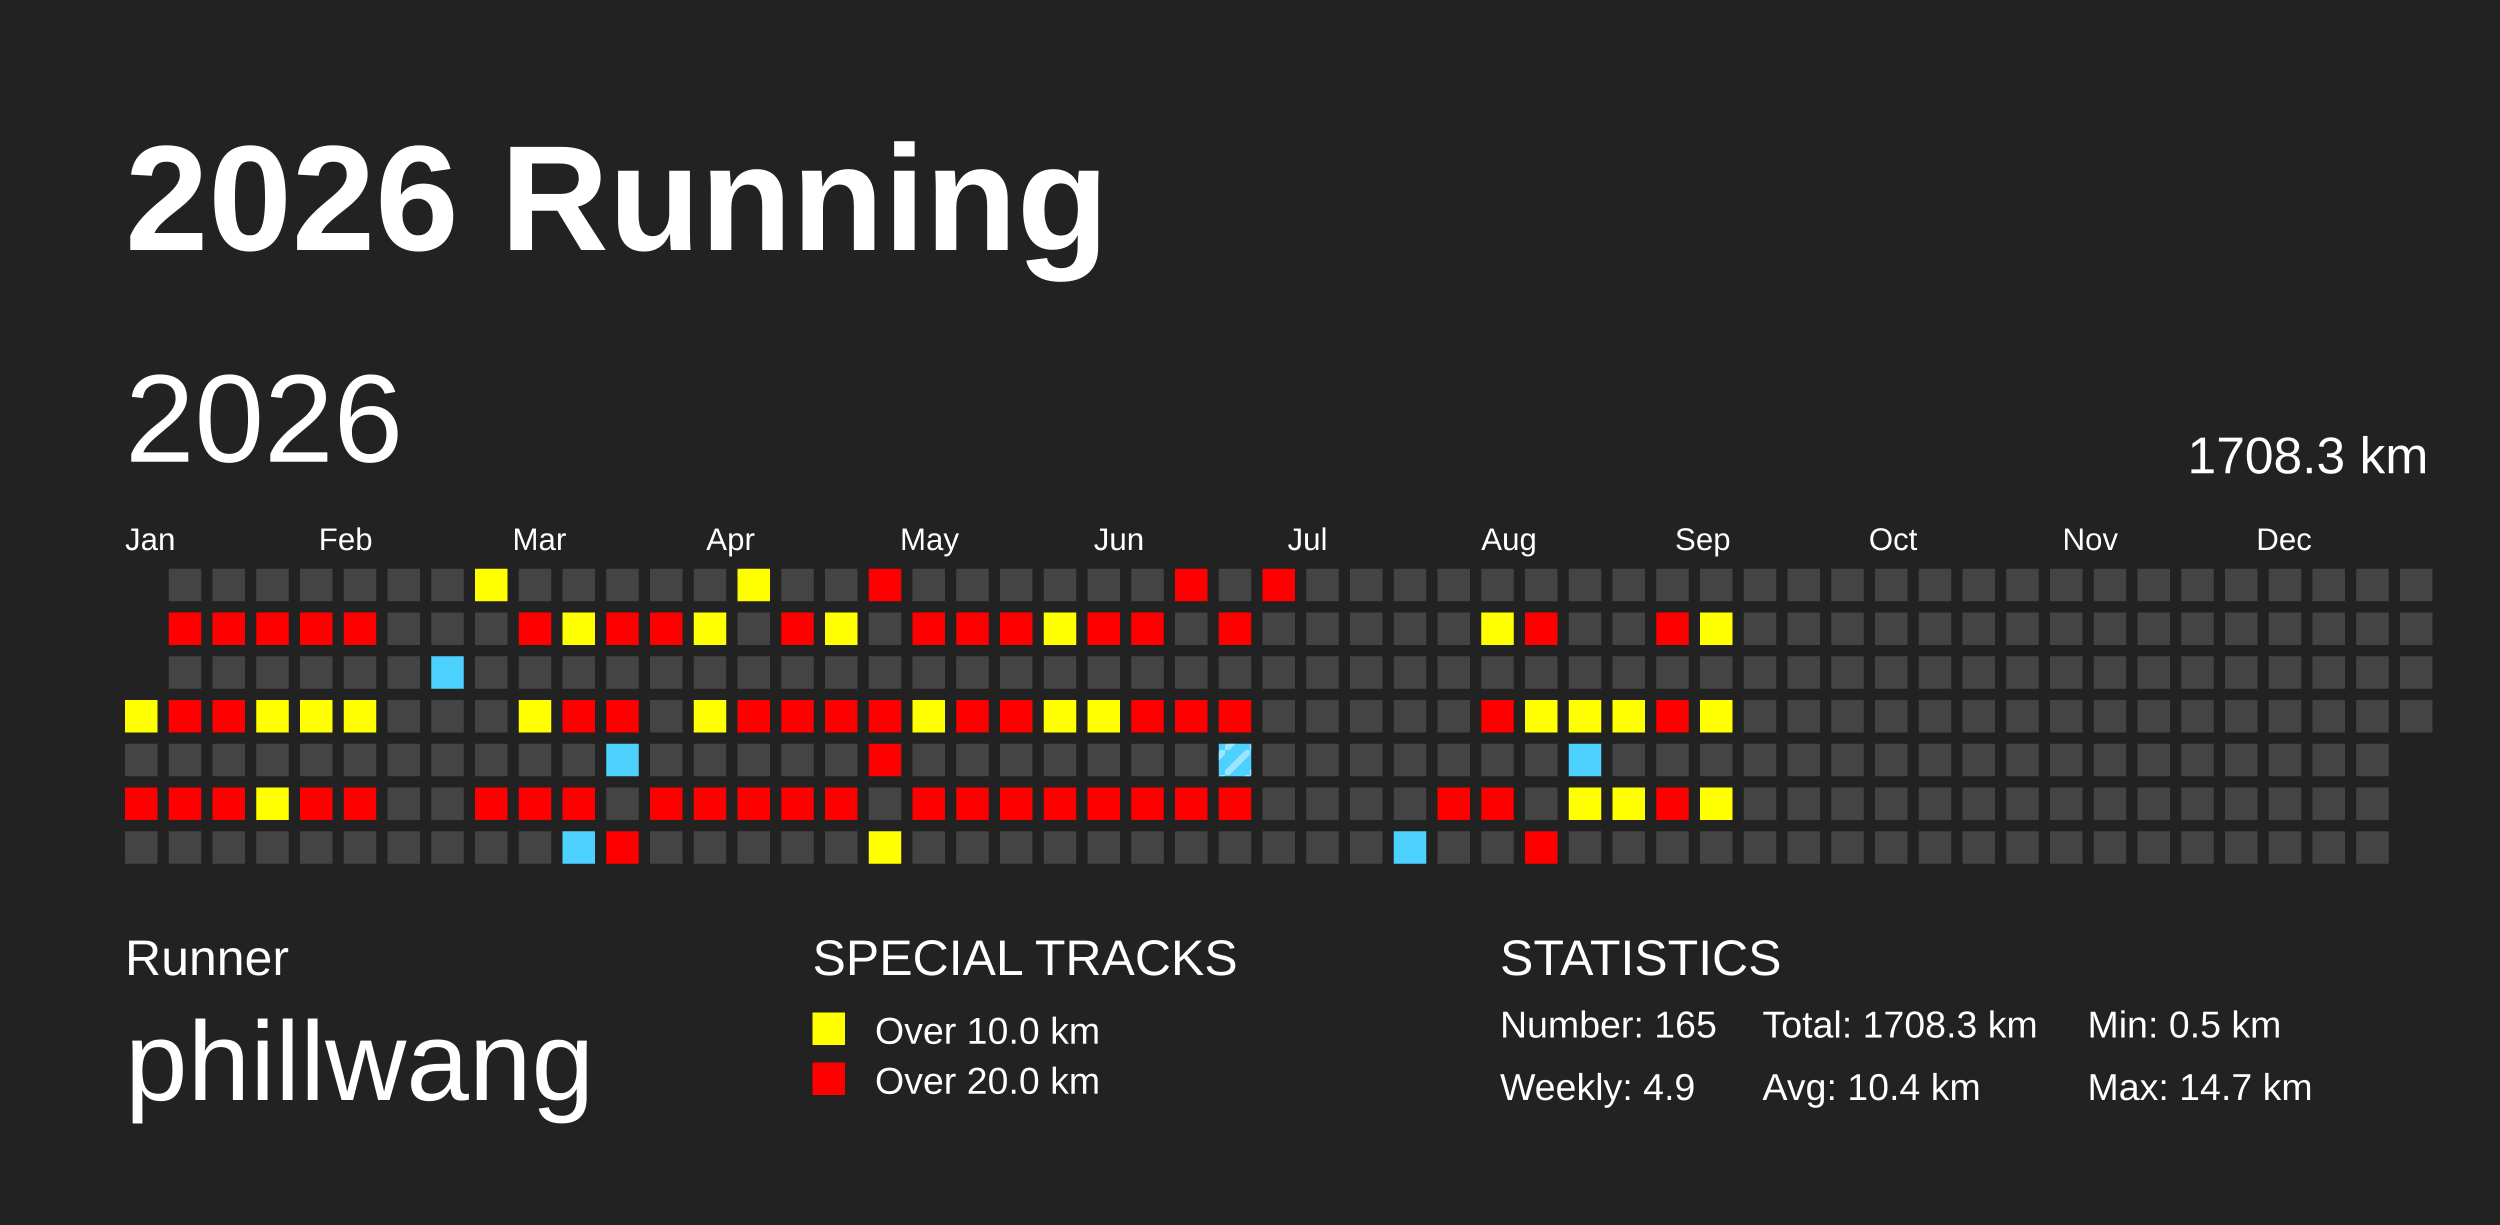
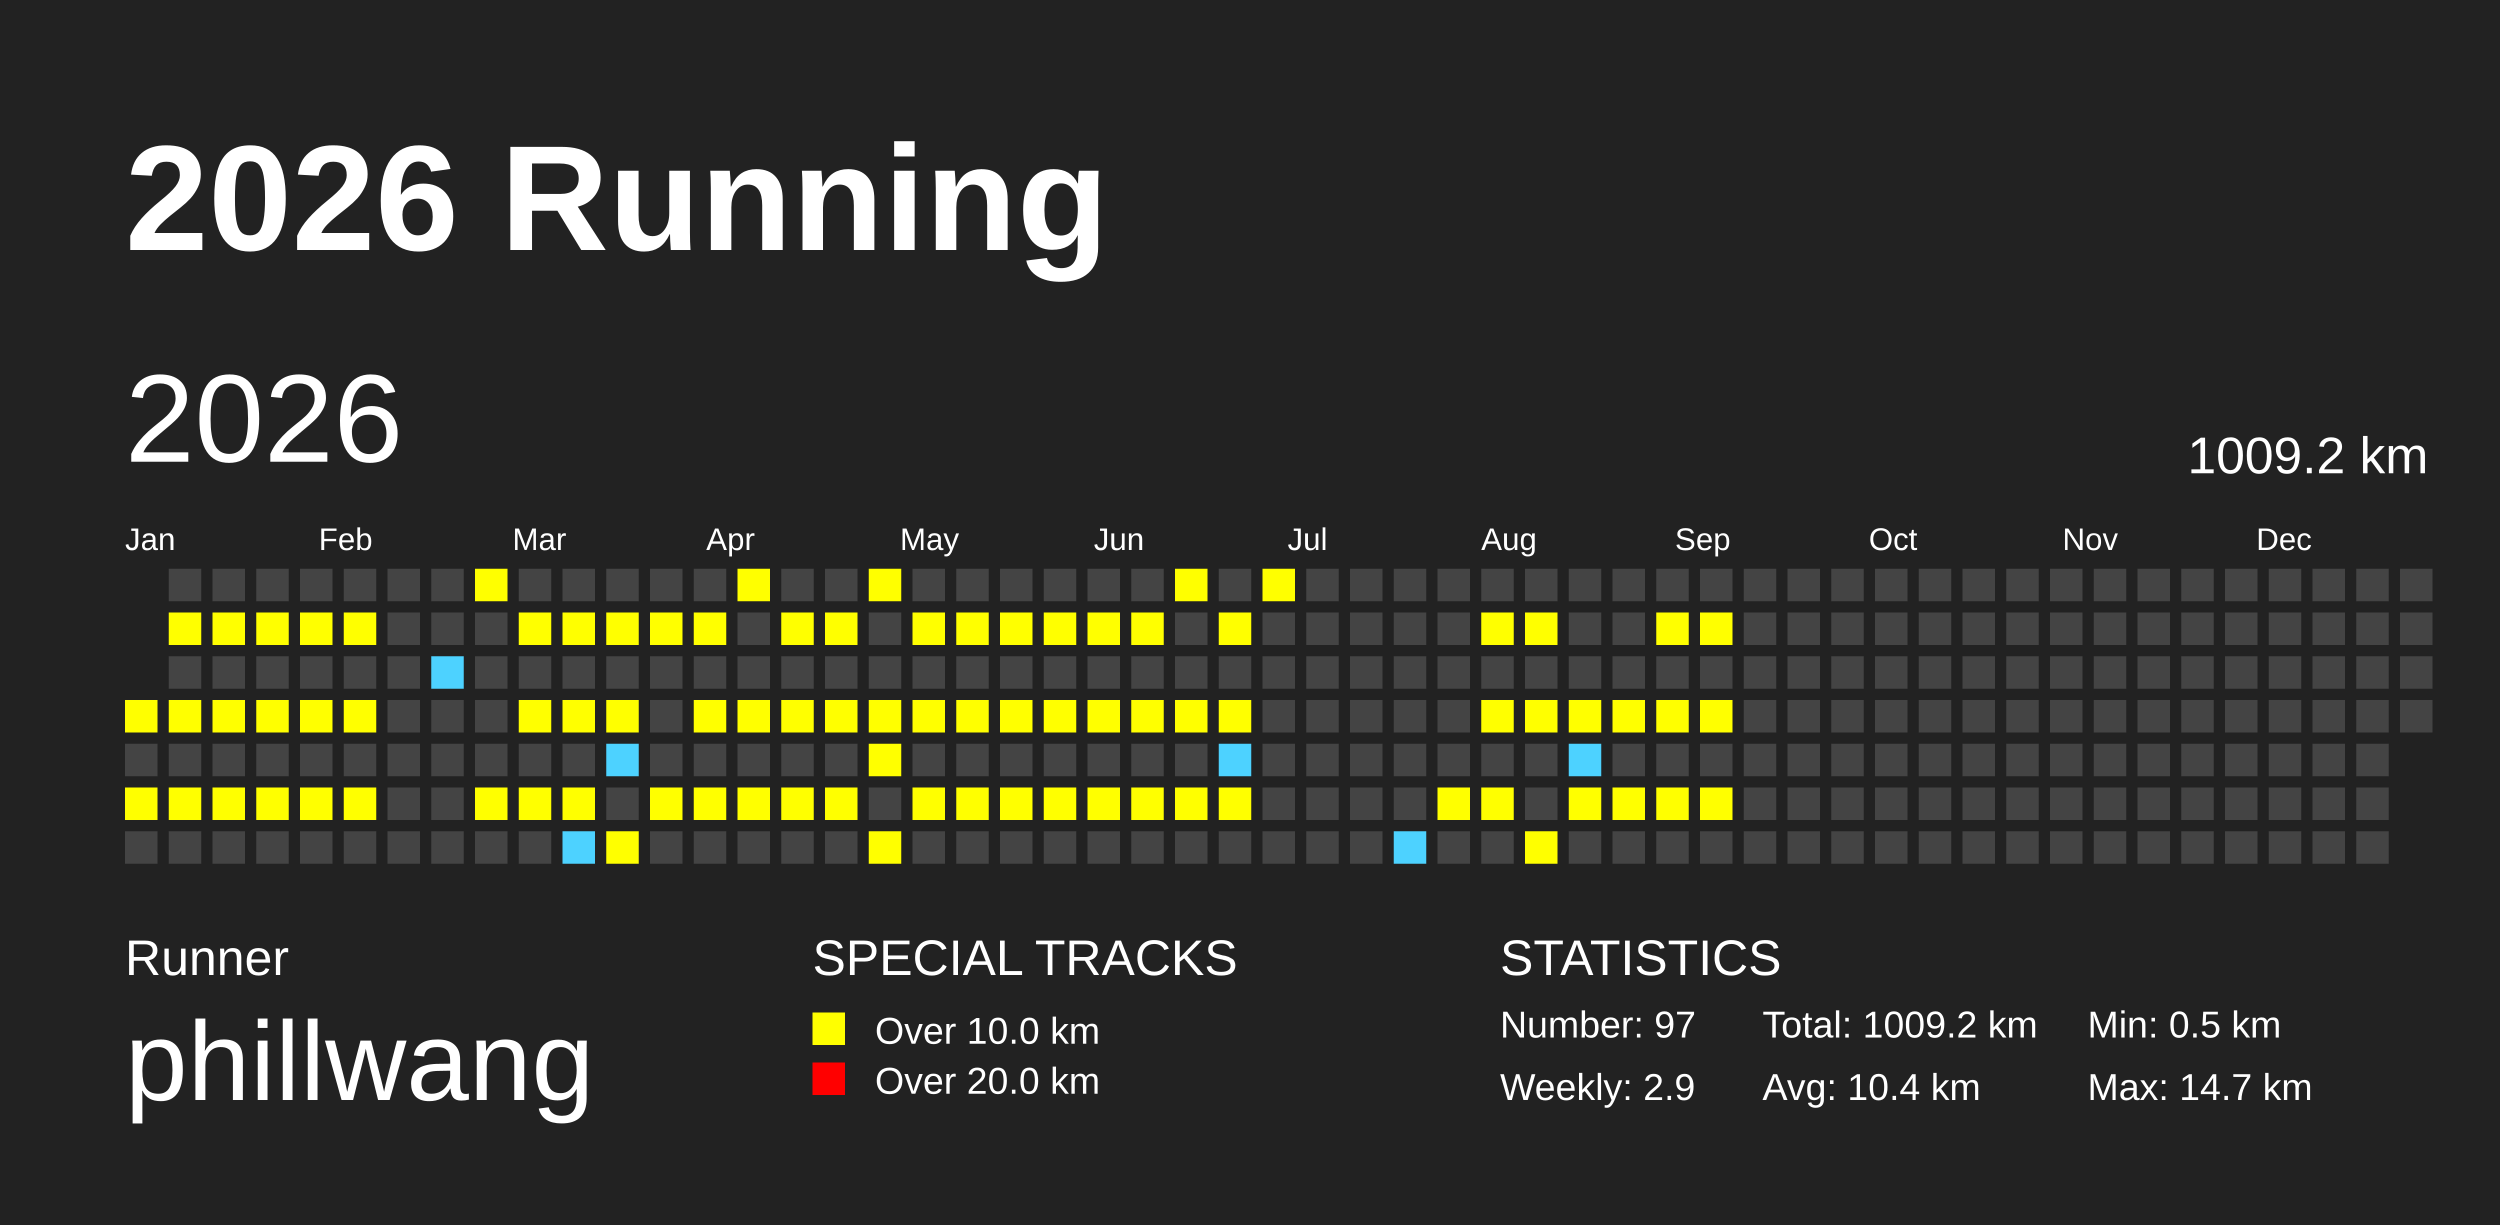
<svg xmlns="http://www.w3.org/2000/svg" baseProfile="full" height="98mm" version="1.1" viewBox="0,0,200,98" width="200mm">
  <defs>
    <pattern height="2" id="indoor-stripe" patternUnits="userSpaceOnUse" width="2">
      <line stroke="white" stroke-opacity="0.45" stroke-width="0.5" x1="0" x2="2" y1="2" y2="0" />
    </pattern>
  </defs>
  <rect fill="#222222" height="98" width="200" x="0" y="0" />
  <text fill="#FFFFFF" style="font-size:12px; font-family:Arial; font-weight:bold;" x="10" y="20">2026 Running</text>
  <text fill="#FFFFFF" style="font-size:4px; font-family:Arial" x="10" y="78">Runner</text>
  <text fill="#FFFFFF" style="font-size:9px; font-family:Arial" x="10" y="88">phillwang</text>
  <text fill="#FFFFFF" style="font-size:4px; font-family:Arial" x="65" y="78">SPECIAL TRACKS</text>
  <rect fill="yellow" height="2.6" width="2.6" x="65" y="81" />
  <text fill="#FFFFFF" style="font-size:3px; font-family:Arial" x="70" y="83.5">Over 10.0 km</text>
  <rect fill="red" height="2.6" width="2.6" x="65" y="85" />
  <text fill="#FFFFFF" style="font-size:3px; font-family:Arial" x="70" y="87.5">Over 20.0 km</text>
  <text fill="#FFFFFF" style="font-size:4px; font-family:Arial" x="120" y="78">STATISTICS</text>
-   <text fill="#FFFFFF" style="font-size:3px; font-family:Arial" x="120" y="83">Number: 165</text>
-   <text fill="#FFFFFF" style="font-size:3px; font-family:Arial" x="120" y="88">Weekly: 4.9</text>
-   <text fill="#FFFFFF" style="font-size:3px; font-family:Arial" x="141" y="83">Total: 1708.3 km</text>
+   <text fill="#FFFFFF" style="font-size:3px; font-family:Arial" x="120" y="83">Number: 97</text>
+   <text fill="#FFFFFF" style="font-size:3px; font-family:Arial" x="120" y="88">Weekly: 2.9</text>
+   <text fill="#FFFFFF" style="font-size:3px; font-family:Arial" x="141" y="83">Total: 1009.2 km</text>
  <text fill="#FFFFFF" style="font-size:3px; font-family:Arial" x="141" y="88">Avg: 10.4 km</text>
  <text fill="#FFFFFF" style="font-size:3px; font-family:Arial" x="167" y="83">Min: 0.5 km</text>
  <text fill="#FFFFFF" style="font-size:3px; font-family:Arial" x="167" y="88">Max: 14.7 km</text>
  <text dominant-baseline="hanging" fill="#FFFFFF" style="font-size:10.0px; font-family:Arial;" x="10" y="30">2026</text>
-   <text dominant-baseline="hanging" fill="#FFFFFF" style="font-size:4.125px; font-family:Arial;" x="175" y="35">1708.3 km</text>
+   <text dominant-baseline="hanging" fill="#FFFFFF" style="font-size:4.125px; font-family:Arial;" x="175" y="35">1009.2 km</text>
  <text fill="#FFFFFF" style="font-size:2.5px; font-family:Arial" x="10.0" y="44">Jan</text>
  <text fill="#FFFFFF" style="font-size:2.5px; font-family:Arial" x="25.5" y="44">Feb</text>
  <text fill="#FFFFFF" style="font-size:2.5px; font-family:Arial" x="41.0" y="44">Mar</text>
  <text fill="#FFFFFF" style="font-size:2.5px; font-family:Arial" x="56.5" y="44">Apr</text>
  <text fill="#FFFFFF" style="font-size:2.5px; font-family:Arial" x="72.0" y="44">May</text>
  <text fill="#FFFFFF" style="font-size:2.5px; font-family:Arial" x="87.5" y="44">Jun</text>
  <text fill="#FFFFFF" style="font-size:2.5px; font-family:Arial" x="103.0" y="44">Jul</text>
  <text fill="#FFFFFF" style="font-size:2.5px; font-family:Arial" x="118.5" y="44">Aug</text>
  <text fill="#FFFFFF" style="font-size:2.5px; font-family:Arial" x="134.0" y="44">Sep</text>
  <text fill="#FFFFFF" style="font-size:2.5px; font-family:Arial" x="149.5" y="44">Oct</text>
  <text fill="#FFFFFF" style="font-size:2.5px; font-family:Arial" x="165.0" y="44">Nov</text>
  <text fill="#FFFFFF" style="font-size:2.5px; font-family:Arial" x="180.5" y="44">Dec</text>
  <rect fill="yellow" height="2.6" width="2.6" x="10.0" y="56.0" />
  <rect fill="#444444" height="2.6" width="2.6" x="10.0" y="59.5" />
-   <rect fill="red" height="2.6" width="2.6" x="10.0" y="63.0" />
+   <rect fill="yellow" height="2.6" width="2.6" x="10.0" y="63.0" />
  <rect fill="#444444" height="2.6" width="2.6" x="10.0" y="66.5" />
  <rect fill="#444444" height="2.6" width="2.6" x="13.5" y="45.5" />
-   <rect fill="red" height="2.6" width="2.6" x="13.5" y="49.0" />
+   <rect fill="yellow" height="2.6" width="2.6" x="13.5" y="49.0" />
  <rect fill="#444444" height="2.6" width="2.6" x="13.5" y="52.5" />
-   <rect fill="red" height="2.6" width="2.6" x="13.5" y="56.0" />
+   <rect fill="yellow" height="2.6" width="2.6" x="13.5" y="56.0" />
  <rect fill="#444444" height="2.6" width="2.6" x="13.5" y="59.5" />
-   <rect fill="red" height="2.6" width="2.6" x="13.5" y="63.0" />
+   <rect fill="yellow" height="2.6" width="2.6" x="13.5" y="63.0" />
  <rect fill="#444444" height="2.6" width="2.6" x="13.5" y="66.5" />
  <rect fill="#444444" height="2.6" width="2.6" x="17.0" y="45.5" />
-   <rect fill="red" height="2.6" width="2.6" x="17.0" y="49.0" />
+   <rect fill="yellow" height="2.6" width="2.6" x="17.0" y="49.0" />
  <rect fill="#444444" height="2.6" width="2.6" x="17.0" y="52.5" />
-   <rect fill="red" height="2.6" width="2.6" x="17.0" y="56.0" />
+   <rect fill="yellow" height="2.6" width="2.6" x="17.0" y="56.0" />
  <rect fill="#444444" height="2.6" width="2.6" x="17.0" y="59.5" />
-   <rect fill="red" height="2.6" width="2.6" x="17.0" y="63.0" />
+   <rect fill="yellow" height="2.6" width="2.6" x="17.0" y="63.0" />
  <rect fill="#444444" height="2.6" width="2.6" x="17.0" y="66.5" />
  <rect fill="#444444" height="2.6" width="2.6" x="20.5" y="45.5" />
-   <rect fill="red" height="2.6" width="2.6" x="20.5" y="49.0" />
+   <rect fill="yellow" height="2.6" width="2.6" x="20.5" y="49.0" />
  <rect fill="#444444" height="2.6" width="2.6" x="20.5" y="52.5" />
  <rect fill="yellow" height="2.6" width="2.6" x="20.5" y="56.0" />
  <rect fill="#444444" height="2.6" width="2.6" x="20.5" y="59.5" />
  <rect fill="yellow" height="2.6" width="2.6" x="20.5" y="63.0" />
  <rect fill="#444444" height="2.6" width="2.6" x="20.5" y="66.5" />
  <rect fill="#444444" height="2.6" width="2.6" x="24.0" y="45.5" />
-   <rect fill="red" height="2.6" width="2.6" x="24.0" y="49.0" />
+   <rect fill="yellow" height="2.6" width="2.6" x="24.0" y="49.0" />
  <rect fill="#444444" height="2.6" width="2.6" x="24.0" y="52.5" />
  <rect fill="yellow" height="2.6" width="2.6" x="24.0" y="56.0" />
  <rect fill="#444444" height="2.6" width="2.6" x="24.0" y="59.5" />
-   <rect fill="red" height="2.6" width="2.6" x="24.0" y="63.0" />
+   <rect fill="yellow" height="2.6" width="2.6" x="24.0" y="63.0" />
  <rect fill="#444444" height="2.6" width="2.6" x="24.0" y="66.5" />
  <rect fill="#444444" height="2.6" width="2.6" x="27.5" y="45.5" />
-   <rect fill="red" height="2.6" width="2.6" x="27.5" y="49.0" />
+   <rect fill="yellow" height="2.6" width="2.6" x="27.5" y="49.0" />
  <rect fill="#444444" height="2.6" width="2.6" x="27.5" y="52.5" />
  <rect fill="yellow" height="2.6" width="2.6" x="27.5" y="56.0" />
  <rect fill="#444444" height="2.6" width="2.6" x="27.5" y="59.5" />
-   <rect fill="red" height="2.6" width="2.6" x="27.5" y="63.0" />
+   <rect fill="yellow" height="2.6" width="2.6" x="27.5" y="63.0" />
  <rect fill="#444444" height="2.6" width="2.6" x="27.5" y="66.5" />
  <rect fill="#444444" height="2.6" width="2.6" x="31.0" y="45.5" />
  <rect fill="#444444" height="2.6" width="2.6" x="31.0" y="49.0" />
  <rect fill="#444444" height="2.6" width="2.6" x="31.0" y="52.5" />
  <rect fill="#444444" height="2.6" width="2.6" x="31.0" y="56.0" />
  <rect fill="#444444" height="2.6" width="2.6" x="31.0" y="59.5" />
  <rect fill="#444444" height="2.6" width="2.6" x="31.0" y="63.0" />
  <rect fill="#444444" height="2.6" width="2.6" x="31.0" y="66.5" />
  <rect fill="#444444" height="2.6" width="2.6" x="34.5" y="45.5" />
  <rect fill="#444444" height="2.6" width="2.6" x="34.5" y="49.0" />
  <rect fill="#4DD2FF" height="2.6" width="2.6" x="34.5" y="52.5" />
  <rect fill="#444444" height="2.6" width="2.6" x="34.5" y="56.0" />
  <rect fill="#444444" height="2.6" width="2.6" x="34.5" y="59.5" />
  <rect fill="#444444" height="2.6" width="2.6" x="34.5" y="63.0" />
  <rect fill="#444444" height="2.6" width="2.6" x="34.5" y="66.5" />
  <rect fill="yellow" height="2.6" width="2.6" x="38.0" y="45.5" />
  <rect fill="#444444" height="2.6" width="2.6" x="38.0" y="49.0" />
  <rect fill="#444444" height="2.6" width="2.6" x="38.0" y="52.5" />
  <rect fill="#444444" height="2.6" width="2.6" x="38.0" y="56.0" />
  <rect fill="#444444" height="2.6" width="2.6" x="38.0" y="59.5" />
-   <rect fill="red" height="2.6" width="2.6" x="38.0" y="63.0" />
+   <rect fill="yellow" height="2.6" width="2.6" x="38.0" y="63.0" />
  <rect fill="#444444" height="2.6" width="2.6" x="38.0" y="66.5" />
  <rect fill="#444444" height="2.6" width="2.6" x="41.5" y="45.5" />
-   <rect fill="red" height="2.6" width="2.6" x="41.5" y="49.0" />
+   <rect fill="yellow" height="2.6" width="2.6" x="41.5" y="49.0" />
  <rect fill="#444444" height="2.6" width="2.6" x="41.5" y="52.5" />
  <rect fill="yellow" height="2.6" width="2.6" x="41.5" y="56.0" />
  <rect fill="#444444" height="2.6" width="2.6" x="41.5" y="59.5" />
-   <rect fill="red" height="2.6" width="2.6" x="41.5" y="63.0" />
+   <rect fill="yellow" height="2.6" width="2.6" x="41.5" y="63.0" />
  <rect fill="#444444" height="2.6" width="2.6" x="41.5" y="66.5" />
  <rect fill="#444444" height="2.6" width="2.6" x="45.0" y="45.5" />
  <rect fill="yellow" height="2.6" width="2.6" x="45.0" y="49.0" />
  <rect fill="#444444" height="2.6" width="2.6" x="45.0" y="52.5" />
-   <rect fill="red" height="2.6" width="2.6" x="45.0" y="56.0" />
+   <rect fill="yellow" height="2.6" width="2.6" x="45.0" y="56.0" />
  <rect fill="#444444" height="2.6" width="2.6" x="45.0" y="59.5" />
-   <rect fill="red" height="2.6" width="2.6" x="45.0" y="63.0" />
+   <rect fill="yellow" height="2.6" width="2.6" x="45.0" y="63.0" />
  <rect fill="#4DD2FF" height="2.6" width="2.6" x="45.0" y="66.5" />
  <rect fill="#444444" height="2.6" width="2.6" x="48.5" y="45.5" />
-   <rect fill="red" height="2.6" width="2.6" x="48.5" y="49.0" />
+   <rect fill="yellow" height="2.6" width="2.6" x="48.5" y="49.0" />
  <rect fill="#444444" height="2.6" width="2.6" x="48.5" y="52.5" />
-   <rect fill="red" height="2.6" width="2.6" x="48.5" y="56.0" />
+   <rect fill="yellow" height="2.6" width="2.6" x="48.5" y="56.0" />
  <rect fill="#4DD2FF" height="2.6" width="2.6" x="48.5" y="59.5" />
  <rect fill="#444444" height="2.6" width="2.6" x="48.5" y="63.0" />
-   <rect fill="red" height="2.6" width="2.6" x="48.5" y="66.5" />
+   <rect fill="yellow" height="2.6" width="2.6" x="48.5" y="66.5" />
  <rect fill="#444444" height="2.6" width="2.6" x="52.0" y="45.5" />
-   <rect fill="red" height="2.6" width="2.6" x="52.0" y="49.0" />
+   <rect fill="yellow" height="2.6" width="2.6" x="52.0" y="49.0" />
  <rect fill="#444444" height="2.6" width="2.6" x="52.0" y="52.5" />
  <rect fill="#444444" height="2.6" width="2.6" x="52.0" y="56.0" />
  <rect fill="#444444" height="2.6" width="2.6" x="52.0" y="59.5" />
-   <rect fill="red" height="2.6" width="2.6" x="52.0" y="63.0" />
+   <rect fill="yellow" height="2.6" width="2.6" x="52.0" y="63.0" />
  <rect fill="#444444" height="2.6" width="2.6" x="52.0" y="66.5" />
  <rect fill="#444444" height="2.6" width="2.6" x="55.5" y="45.5" />
  <rect fill="yellow" height="2.6" width="2.6" x="55.5" y="49.0" />
  <rect fill="#444444" height="2.6" width="2.6" x="55.5" y="52.5" />
  <rect fill="yellow" height="2.6" width="2.6" x="55.5" y="56.0" />
  <rect fill="#444444" height="2.6" width="2.6" x="55.5" y="59.5" />
-   <rect fill="red" height="2.6" width="2.6" x="55.5" y="63.0" />
+   <rect fill="yellow" height="2.6" width="2.6" x="55.5" y="63.0" />
  <rect fill="#444444" height="2.6" width="2.6" x="55.5" y="66.5" />
  <rect fill="yellow" height="2.6" width="2.6" x="59.0" y="45.5" />
  <rect fill="#444444" height="2.6" width="2.6" x="59.0" y="49.0" />
  <rect fill="#444444" height="2.6" width="2.6" x="59.0" y="52.5" />
-   <rect fill="red" height="2.6" width="2.6" x="59.0" y="56.0" />
+   <rect fill="yellow" height="2.6" width="2.6" x="59.0" y="56.0" />
  <rect fill="#444444" height="2.6" width="2.6" x="59.0" y="59.5" />
-   <rect fill="red" height="2.6" width="2.6" x="59.0" y="63.0" />
+   <rect fill="yellow" height="2.6" width="2.6" x="59.0" y="63.0" />
  <rect fill="#444444" height="2.6" width="2.6" x="59.0" y="66.5" />
  <rect fill="#444444" height="2.6" width="2.6" x="62.5" y="45.5" />
-   <rect fill="red" height="2.6" width="2.6" x="62.5" y="49.0" />
+   <rect fill="yellow" height="2.6" width="2.6" x="62.5" y="49.0" />
  <rect fill="#444444" height="2.6" width="2.6" x="62.5" y="52.5" />
-   <rect fill="red" height="2.6" width="2.6" x="62.5" y="56.0" />
+   <rect fill="yellow" height="2.6" width="2.6" x="62.5" y="56.0" />
  <rect fill="#444444" height="2.6" width="2.6" x="62.5" y="59.5" />
-   <rect fill="red" height="2.6" width="2.6" x="62.5" y="63.0" />
+   <rect fill="yellow" height="2.6" width="2.6" x="62.5" y="63.0" />
  <rect fill="#444444" height="2.6" width="2.6" x="62.5" y="66.5" />
  <rect fill="#444444" height="2.6" width="2.6" x="66.0" y="45.5" />
  <rect fill="yellow" height="2.6" width="2.6" x="66.0" y="49.0" />
  <rect fill="#444444" height="2.6" width="2.6" x="66.0" y="52.5" />
-   <rect fill="red" height="2.6" width="2.6" x="66.0" y="56.0" />
+   <rect fill="yellow" height="2.6" width="2.6" x="66.0" y="56.0" />
  <rect fill="#444444" height="2.6" width="2.6" x="66.0" y="59.5" />
-   <rect fill="red" height="2.6" width="2.6" x="66.0" y="63.0" />
+   <rect fill="yellow" height="2.6" width="2.6" x="66.0" y="63.0" />
  <rect fill="#444444" height="2.6" width="2.6" x="66.0" y="66.5" />
-   <rect fill="red" height="2.6" width="2.6" x="69.5" y="45.5" />
+   <rect fill="yellow" height="2.6" width="2.6" x="69.5" y="45.5" />
  <rect fill="#444444" height="2.6" width="2.6" x="69.5" y="49.0" />
  <rect fill="#444444" height="2.6" width="2.6" x="69.5" y="52.5" />
-   <rect fill="red" height="2.6" width="2.6" x="69.5" y="56.0" />
-   <rect fill="red" height="2.6" width="2.6" x="69.5" y="59.5" />
+   <rect fill="yellow" height="2.6" width="2.6" x="69.5" y="56.0" />
+   <rect fill="yellow" height="2.6" width="2.6" x="69.5" y="59.5" />
  <rect fill="#444444" height="2.6" width="2.6" x="69.5" y="63.0" />
  <rect fill="yellow" height="2.6" width="2.6" x="69.5" y="66.5" />
  <rect fill="#444444" height="2.6" width="2.6" x="73.0" y="45.5" />
-   <rect fill="red" height="2.6" width="2.6" x="73.0" y="49.0" />
+   <rect fill="yellow" height="2.6" width="2.6" x="73.0" y="49.0" />
  <rect fill="#444444" height="2.6" width="2.6" x="73.0" y="52.5" />
  <rect fill="yellow" height="2.6" width="2.6" x="73.0" y="56.0" />
  <rect fill="#444444" height="2.6" width="2.6" x="73.0" y="59.5" />
-   <rect fill="red" height="2.6" width="2.6" x="73.0" y="63.0" />
+   <rect fill="yellow" height="2.6" width="2.6" x="73.0" y="63.0" />
  <rect fill="#444444" height="2.6" width="2.6" x="73.0" y="66.5" />
  <rect fill="#444444" height="2.6" width="2.6" x="76.5" y="45.5" />
-   <rect fill="red" height="2.6" width="2.6" x="76.5" y="49.0" />
+   <rect fill="yellow" height="2.6" width="2.6" x="76.5" y="49.0" />
  <rect fill="#444444" height="2.6" width="2.6" x="76.5" y="52.5" />
-   <rect fill="red" height="2.6" width="2.6" x="76.5" y="56.0" />
+   <rect fill="yellow" height="2.6" width="2.6" x="76.5" y="56.0" />
  <rect fill="#444444" height="2.6" width="2.6" x="76.5" y="59.5" />
-   <rect fill="red" height="2.6" width="2.6" x="76.5" y="63.0" />
+   <rect fill="yellow" height="2.6" width="2.6" x="76.5" y="63.0" />
  <rect fill="#444444" height="2.6" width="2.6" x="76.5" y="66.5" />
  <rect fill="#444444" height="2.6" width="2.6" x="80.0" y="45.5" />
-   <rect fill="red" height="2.6" width="2.6" x="80.0" y="49.0" />
+   <rect fill="yellow" height="2.6" width="2.6" x="80.0" y="49.0" />
  <rect fill="#444444" height="2.6" width="2.6" x="80.0" y="52.5" />
-   <rect fill="red" height="2.6" width="2.6" x="80.0" y="56.0" />
+   <rect fill="yellow" height="2.6" width="2.6" x="80.0" y="56.0" />
  <rect fill="#444444" height="2.6" width="2.6" x="80.0" y="59.5" />
-   <rect fill="red" height="2.6" width="2.6" x="80.0" y="63.0" />
+   <rect fill="yellow" height="2.6" width="2.6" x="80.0" y="63.0" />
  <rect fill="#444444" height="2.6" width="2.6" x="80.0" y="66.5" />
  <rect fill="#444444" height="2.6" width="2.6" x="83.5" y="45.5" />
  <rect fill="yellow" height="2.6" width="2.6" x="83.5" y="49.0" />
  <rect fill="#444444" height="2.6" width="2.6" x="83.5" y="52.5" />
  <rect fill="yellow" height="2.6" width="2.6" x="83.5" y="56.0" />
  <rect fill="#444444" height="2.6" width="2.6" x="83.5" y="59.5" />
-   <rect fill="red" height="2.6" width="2.6" x="83.5" y="63.0" />
+   <rect fill="yellow" height="2.6" width="2.6" x="83.5" y="63.0" />
  <rect fill="#444444" height="2.6" width="2.6" x="83.5" y="66.5" />
  <rect fill="#444444" height="2.6" width="2.6" x="87.0" y="45.5" />
-   <rect fill="red" height="2.6" width="2.6" x="87.0" y="49.0" />
+   <rect fill="yellow" height="2.6" width="2.6" x="87.0" y="49.0" />
  <rect fill="#444444" height="2.6" width="2.6" x="87.0" y="52.5" />
  <rect fill="yellow" height="2.6" width="2.6" x="87.0" y="56.0" />
  <rect fill="#444444" height="2.6" width="2.6" x="87.0" y="59.5" />
-   <rect fill="red" height="2.6" width="2.6" x="87.0" y="63.0" />
+   <rect fill="yellow" height="2.6" width="2.6" x="87.0" y="63.0" />
  <rect fill="#444444" height="2.6" width="2.6" x="87.0" y="66.5" />
  <rect fill="#444444" height="2.6" width="2.6" x="90.5" y="45.5" />
-   <rect fill="red" height="2.6" width="2.6" x="90.5" y="49.0" />
+   <rect fill="yellow" height="2.6" width="2.6" x="90.5" y="49.0" />
  <rect fill="#444444" height="2.6" width="2.6" x="90.5" y="52.5" />
-   <rect fill="red" height="2.6" width="2.6" x="90.5" y="56.0" />
+   <rect fill="yellow" height="2.6" width="2.6" x="90.5" y="56.0" />
  <rect fill="#444444" height="2.6" width="2.6" x="90.5" y="59.5" />
-   <rect fill="red" height="2.6" width="2.6" x="90.5" y="63.0" />
+   <rect fill="yellow" height="2.6" width="2.6" x="90.5" y="63.0" />
  <rect fill="#444444" height="2.6" width="2.6" x="90.5" y="66.5" />
-   <rect fill="red" height="2.6" width="2.6" x="94.0" y="45.5" />
+   <rect fill="yellow" height="2.6" width="2.6" x="94.0" y="45.5" />
  <rect fill="#444444" height="2.6" width="2.6" x="94.0" y="49.0" />
  <rect fill="#444444" height="2.6" width="2.6" x="94.0" y="52.5" />
-   <rect fill="red" height="2.6" width="2.6" x="94.0" y="56.0" />
+   <rect fill="yellow" height="2.6" width="2.6" x="94.0" y="56.0" />
  <rect fill="#444444" height="2.6" width="2.6" x="94.0" y="59.5" />
-   <rect fill="red" height="2.6" width="2.6" x="94.0" y="63.0" />
+   <rect fill="yellow" height="2.6" width="2.6" x="94.0" y="63.0" />
  <rect fill="#444444" height="2.6" width="2.6" x="94.0" y="66.5" />
  <rect fill="#444444" height="2.6" width="2.6" x="97.5" y="45.5" />
-   <rect fill="red" height="2.6" width="2.6" x="97.5" y="49.0" />
+   <rect fill="yellow" height="2.6" width="2.6" x="97.5" y="49.0" />
  <rect fill="#444444" height="2.6" width="2.6" x="97.5" y="52.5" />
-   <rect fill="red" height="2.6" width="2.6" x="97.5" y="56.0" />
+   <rect fill="yellow" height="2.6" width="2.6" x="97.5" y="56.0" />
  <rect fill="#4DD2FF" height="2.6" width="2.6" x="97.5" y="59.5" />
-   <rect fill="url(#indoor-stripe)" height="2.6" style="pointer-events: none;" width="2.6" x="97.5" y="59.5" />
-   <rect fill="red" height="2.6" width="2.6" x="97.5" y="63.0" />
+   <rect fill="yellow" height="2.6" width="2.6" x="97.5" y="63.0" />
  <rect fill="#444444" height="2.6" width="2.6" x="97.5" y="66.5" />
-   <rect fill="red" height="2.6" width="2.6" x="101.0" y="45.5" />
+   <rect fill="yellow" height="2.6" width="2.6" x="101.0" y="45.5" />
  <rect fill="#444444" height="2.6" width="2.6" x="101.0" y="49.0" />
  <rect fill="#444444" height="2.6" width="2.6" x="101.0" y="52.5" />
  <rect fill="#444444" height="2.6" width="2.6" x="101.0" y="56.0" />
  <rect fill="#444444" height="2.6" width="2.6" x="101.0" y="59.5" />
  <rect fill="#444444" height="2.6" width="2.6" x="101.0" y="63.0" />
  <rect fill="#444444" height="2.6" width="2.6" x="101.0" y="66.5" />
  <rect fill="#444444" height="2.6" width="2.6" x="104.5" y="45.5" />
  <rect fill="#444444" height="2.6" width="2.6" x="104.5" y="49.0" />
  <rect fill="#444444" height="2.6" width="2.6" x="104.5" y="52.5" />
  <rect fill="#444444" height="2.6" width="2.6" x="104.5" y="56.0" />
  <rect fill="#444444" height="2.6" width="2.6" x="104.5" y="59.5" />
  <rect fill="#444444" height="2.6" width="2.6" x="104.5" y="63.0" />
  <rect fill="#444444" height="2.6" width="2.6" x="104.5" y="66.5" />
  <rect fill="#444444" height="2.6" width="2.6" x="108.0" y="45.5" />
  <rect fill="#444444" height="2.6" width="2.6" x="108.0" y="49.0" />
  <rect fill="#444444" height="2.6" width="2.6" x="108.0" y="52.5" />
  <rect fill="#444444" height="2.6" width="2.6" x="108.0" y="56.0" />
  <rect fill="#444444" height="2.6" width="2.6" x="108.0" y="59.5" />
  <rect fill="#444444" height="2.6" width="2.6" x="108.0" y="63.0" />
  <rect fill="#444444" height="2.6" width="2.6" x="108.0" y="66.5" />
  <rect fill="#444444" height="2.6" width="2.6" x="111.5" y="45.5" />
  <rect fill="#444444" height="2.6" width="2.6" x="111.5" y="49.0" />
  <rect fill="#444444" height="2.6" width="2.6" x="111.5" y="52.5" />
  <rect fill="#444444" height="2.6" width="2.6" x="111.5" y="56.0" />
  <rect fill="#444444" height="2.6" width="2.6" x="111.5" y="59.5" />
  <rect fill="#444444" height="2.6" width="2.6" x="111.5" y="63.0" />
  <rect fill="#4DD2FF" height="2.6" width="2.6" x="111.5" y="66.5" />
  <rect fill="#444444" height="2.6" width="2.6" x="115.0" y="45.5" />
  <rect fill="#444444" height="2.6" width="2.6" x="115.0" y="49.0" />
  <rect fill="#444444" height="2.6" width="2.6" x="115.0" y="52.5" />
  <rect fill="#444444" height="2.6" width="2.6" x="115.0" y="56.0" />
  <rect fill="#444444" height="2.6" width="2.6" x="115.0" y="59.5" />
-   <rect fill="red" height="2.6" width="2.6" x="115.0" y="63.0" />
+   <rect fill="yellow" height="2.6" width="2.6" x="115.0" y="63.0" />
  <rect fill="#444444" height="2.6" width="2.6" x="115.0" y="66.5" />
  <rect fill="#444444" height="2.6" width="2.6" x="118.5" y="45.5" />
  <rect fill="yellow" height="2.6" width="2.6" x="118.5" y="49.0" />
  <rect fill="#444444" height="2.6" width="2.6" x="118.5" y="52.5" />
-   <rect fill="red" height="2.6" width="2.6" x="118.5" y="56.0" />
+   <rect fill="yellow" height="2.6" width="2.6" x="118.5" y="56.0" />
  <rect fill="#444444" height="2.6" width="2.6" x="118.5" y="59.5" />
-   <rect fill="red" height="2.6" width="2.6" x="118.5" y="63.0" />
+   <rect fill="yellow" height="2.6" width="2.6" x="118.5" y="63.0" />
  <rect fill="#444444" height="2.6" width="2.6" x="118.5" y="66.5" />
  <rect fill="#444444" height="2.6" width="2.6" x="122.0" y="45.5" />
-   <rect fill="red" height="2.6" width="2.6" x="122.0" y="49.0" />
+   <rect fill="yellow" height="2.6" width="2.6" x="122.0" y="49.0" />
  <rect fill="#444444" height="2.6" width="2.6" x="122.0" y="52.5" />
  <rect fill="yellow" height="2.6" width="2.6" x="122.0" y="56.0" />
  <rect fill="#444444" height="2.6" width="2.6" x="122.0" y="59.5" />
  <rect fill="#444444" height="2.6" width="2.6" x="122.0" y="63.0" />
-   <rect fill="red" height="2.6" width="2.6" x="122.0" y="66.5" />
+   <rect fill="yellow" height="2.6" width="2.6" x="122.0" y="66.5" />
  <rect fill="#444444" height="2.6" width="2.6" x="125.5" y="45.5" />
  <rect fill="#444444" height="2.6" width="2.6" x="125.5" y="49.0" />
  <rect fill="#444444" height="2.6" width="2.6" x="125.5" y="52.5" />
  <rect fill="yellow" height="2.6" width="2.6" x="125.5" y="56.0" />
  <rect fill="#4DD2FF" height="2.6" width="2.6" x="125.5" y="59.5" />
  <rect fill="yellow" height="2.6" width="2.6" x="125.5" y="63.0" />
  <rect fill="#444444" height="2.6" width="2.6" x="125.5" y="66.5" />
  <rect fill="#444444" height="2.6" width="2.6" x="129.0" y="45.5" />
  <rect fill="#444444" height="2.6" width="2.6" x="129.0" y="49.0" />
  <rect fill="#444444" height="2.6" width="2.6" x="129.0" y="52.5" />
  <rect fill="yellow" height="2.6" width="2.6" x="129.0" y="56.0" />
  <rect fill="#444444" height="2.6" width="2.6" x="129.0" y="59.5" />
  <rect fill="yellow" height="2.6" width="2.6" x="129.0" y="63.0" />
  <rect fill="#444444" height="2.6" width="2.6" x="129.0" y="66.5" />
  <rect fill="#444444" height="2.6" width="2.6" x="132.5" y="45.5" />
-   <rect fill="red" height="2.6" width="2.6" x="132.5" y="49.0" />
+   <rect fill="yellow" height="2.6" width="2.6" x="132.5" y="49.0" />
  <rect fill="#444444" height="2.6" width="2.6" x="132.5" y="52.5" />
-   <rect fill="red" height="2.6" width="2.6" x="132.5" y="56.0" />
+   <rect fill="yellow" height="2.6" width="2.6" x="132.5" y="56.0" />
  <rect fill="#444444" height="2.6" width="2.6" x="132.5" y="59.5" />
-   <rect fill="red" height="2.6" width="2.6" x="132.5" y="63.0" />
+   <rect fill="yellow" height="2.6" width="2.6" x="132.5" y="63.0" />
  <rect fill="#444444" height="2.6" width="2.6" x="132.5" y="66.5" />
  <rect fill="#444444" height="2.6" width="2.6" x="136.0" y="45.5" />
  <rect fill="yellow" height="2.6" width="2.6" x="136.0" y="49.0" />
  <rect fill="#444444" height="2.6" width="2.6" x="136.0" y="52.5" />
  <rect fill="yellow" height="2.6" width="2.6" x="136.0" y="56.0" />
  <rect fill="#444444" height="2.6" width="2.6" x="136.0" y="59.5" />
  <rect fill="yellow" height="2.6" width="2.6" x="136.0" y="63.0" />
  <rect fill="#444444" height="2.6" width="2.6" x="136.0" y="66.5" />
  <rect fill="#444444" height="2.6" width="2.6" x="139.5" y="45.5" />
  <rect fill="#444444" height="2.6" width="2.6" x="139.5" y="49.0" />
  <rect fill="#444444" height="2.6" width="2.6" x="139.5" y="52.5" />
  <rect fill="#444444" height="2.6" width="2.6" x="139.5" y="56.0" />
  <rect fill="#444444" height="2.6" width="2.6" x="139.5" y="59.5" />
  <rect fill="#444444" height="2.6" width="2.6" x="139.5" y="63.0" />
  <rect fill="#444444" height="2.6" width="2.6" x="139.5" y="66.5" />
  <rect fill="#444444" height="2.6" width="2.6" x="143.0" y="45.5" />
  <rect fill="#444444" height="2.6" width="2.6" x="143.0" y="49.0" />
  <rect fill="#444444" height="2.6" width="2.6" x="143.0" y="52.5" />
  <rect fill="#444444" height="2.6" width="2.6" x="143.0" y="56.0" />
  <rect fill="#444444" height="2.6" width="2.6" x="143.0" y="59.5" />
  <rect fill="#444444" height="2.6" width="2.6" x="143.0" y="63.0" />
  <rect fill="#444444" height="2.6" width="2.6" x="143.0" y="66.5" />
  <rect fill="#444444" height="2.6" width="2.6" x="146.5" y="45.5" />
  <rect fill="#444444" height="2.6" width="2.6" x="146.5" y="49.0" />
  <rect fill="#444444" height="2.6" width="2.6" x="146.5" y="52.5" />
  <rect fill="#444444" height="2.6" width="2.6" x="146.5" y="56.0" />
  <rect fill="#444444" height="2.6" width="2.6" x="146.5" y="59.5" />
  <rect fill="#444444" height="2.6" width="2.6" x="146.5" y="63.0" />
  <rect fill="#444444" height="2.6" width="2.6" x="146.5" y="66.5" />
  <rect fill="#444444" height="2.6" width="2.6" x="150.0" y="45.5" />
  <rect fill="#444444" height="2.6" width="2.6" x="150.0" y="49.0" />
  <rect fill="#444444" height="2.6" width="2.6" x="150.0" y="52.5" />
  <rect fill="#444444" height="2.6" width="2.6" x="150.0" y="56.0" />
  <rect fill="#444444" height="2.6" width="2.6" x="150.0" y="59.5" />
  <rect fill="#444444" height="2.6" width="2.6" x="150.0" y="63.0" />
  <rect fill="#444444" height="2.6" width="2.6" x="150.0" y="66.5" />
  <rect fill="#444444" height="2.6" width="2.6" x="153.5" y="45.5" />
  <rect fill="#444444" height="2.6" width="2.6" x="153.5" y="49.0" />
  <rect fill="#444444" height="2.6" width="2.6" x="153.5" y="52.5" />
  <rect fill="#444444" height="2.6" width="2.6" x="153.5" y="56.0" />
  <rect fill="#444444" height="2.6" width="2.6" x="153.5" y="59.5" />
  <rect fill="#444444" height="2.6" width="2.6" x="153.5" y="63.0" />
  <rect fill="#444444" height="2.6" width="2.6" x="153.5" y="66.5" />
  <rect fill="#444444" height="2.6" width="2.6" x="157.0" y="45.5" />
  <rect fill="#444444" height="2.6" width="2.6" x="157.0" y="49.0" />
  <rect fill="#444444" height="2.6" width="2.6" x="157.0" y="52.5" />
  <rect fill="#444444" height="2.6" width="2.6" x="157.0" y="56.0" />
  <rect fill="#444444" height="2.6" width="2.6" x="157.0" y="59.5" />
  <rect fill="#444444" height="2.6" width="2.6" x="157.0" y="63.0" />
  <rect fill="#444444" height="2.6" width="2.6" x="157.0" y="66.5" />
  <rect fill="#444444" height="2.6" width="2.6" x="160.5" y="45.5" />
  <rect fill="#444444" height="2.6" width="2.6" x="160.5" y="49.0" />
  <rect fill="#444444" height="2.6" width="2.6" x="160.5" y="52.5" />
  <rect fill="#444444" height="2.6" width="2.6" x="160.5" y="56.0" />
  <rect fill="#444444" height="2.6" width="2.6" x="160.5" y="59.5" />
  <rect fill="#444444" height="2.6" width="2.6" x="160.5" y="63.0" />
  <rect fill="#444444" height="2.6" width="2.6" x="160.5" y="66.5" />
  <rect fill="#444444" height="2.6" width="2.6" x="164.0" y="45.5" />
  <rect fill="#444444" height="2.6" width="2.6" x="164.0" y="49.0" />
  <rect fill="#444444" height="2.6" width="2.6" x="164.0" y="52.5" />
  <rect fill="#444444" height="2.6" width="2.6" x="164.0" y="56.0" />
  <rect fill="#444444" height="2.6" width="2.6" x="164.0" y="59.5" />
  <rect fill="#444444" height="2.6" width="2.6" x="164.0" y="63.0" />
  <rect fill="#444444" height="2.6" width="2.6" x="164.0" y="66.5" />
  <rect fill="#444444" height="2.6" width="2.6" x="167.5" y="45.5" />
  <rect fill="#444444" height="2.6" width="2.6" x="167.5" y="49.0" />
  <rect fill="#444444" height="2.6" width="2.6" x="167.5" y="52.5" />
  <rect fill="#444444" height="2.6" width="2.6" x="167.5" y="56.0" />
  <rect fill="#444444" height="2.6" width="2.6" x="167.5" y="59.5" />
  <rect fill="#444444" height="2.6" width="2.6" x="167.5" y="63.0" />
  <rect fill="#444444" height="2.6" width="2.6" x="167.5" y="66.5" />
  <rect fill="#444444" height="2.6" width="2.6" x="171.0" y="45.5" />
  <rect fill="#444444" height="2.6" width="2.6" x="171.0" y="49.0" />
  <rect fill="#444444" height="2.6" width="2.6" x="171.0" y="52.5" />
  <rect fill="#444444" height="2.6" width="2.6" x="171.0" y="56.0" />
  <rect fill="#444444" height="2.6" width="2.6" x="171.0" y="59.5" />
  <rect fill="#444444" height="2.6" width="2.6" x="171.0" y="63.0" />
  <rect fill="#444444" height="2.6" width="2.6" x="171.0" y="66.5" />
  <rect fill="#444444" height="2.6" width="2.6" x="174.5" y="45.5" />
  <rect fill="#444444" height="2.6" width="2.6" x="174.5" y="49.0" />
  <rect fill="#444444" height="2.6" width="2.6" x="174.5" y="52.5" />
  <rect fill="#444444" height="2.6" width="2.6" x="174.5" y="56.0" />
  <rect fill="#444444" height="2.6" width="2.6" x="174.5" y="59.5" />
  <rect fill="#444444" height="2.6" width="2.6" x="174.5" y="63.0" />
  <rect fill="#444444" height="2.6" width="2.6" x="174.5" y="66.5" />
  <rect fill="#444444" height="2.6" width="2.6" x="178.0" y="45.5" />
  <rect fill="#444444" height="2.6" width="2.6" x="178.0" y="49.0" />
  <rect fill="#444444" height="2.6" width="2.6" x="178.0" y="52.5" />
  <rect fill="#444444" height="2.6" width="2.6" x="178.0" y="56.0" />
  <rect fill="#444444" height="2.6" width="2.6" x="178.0" y="59.5" />
  <rect fill="#444444" height="2.6" width="2.6" x="178.0" y="63.0" />
  <rect fill="#444444" height="2.6" width="2.6" x="178.0" y="66.5" />
  <rect fill="#444444" height="2.6" width="2.6" x="181.5" y="45.5" />
  <rect fill="#444444" height="2.6" width="2.6" x="181.5" y="49.0" />
  <rect fill="#444444" height="2.6" width="2.6" x="181.5" y="52.5" />
  <rect fill="#444444" height="2.6" width="2.6" x="181.5" y="56.0" />
  <rect fill="#444444" height="2.6" width="2.6" x="181.5" y="59.5" />
  <rect fill="#444444" height="2.6" width="2.6" x="181.5" y="63.0" />
  <rect fill="#444444" height="2.6" width="2.6" x="181.5" y="66.5" />
  <rect fill="#444444" height="2.6" width="2.6" x="185.0" y="45.5" />
  <rect fill="#444444" height="2.6" width="2.6" x="185.0" y="49.0" />
  <rect fill="#444444" height="2.6" width="2.6" x="185.0" y="52.5" />
  <rect fill="#444444" height="2.6" width="2.6" x="185.0" y="56.0" />
  <rect fill="#444444" height="2.6" width="2.6" x="185.0" y="59.5" />
  <rect fill="#444444" height="2.6" width="2.6" x="185.0" y="63.0" />
  <rect fill="#444444" height="2.6" width="2.6" x="185.0" y="66.5" />
  <rect fill="#444444" height="2.6" width="2.6" x="188.5" y="45.5" />
  <rect fill="#444444" height="2.6" width="2.6" x="188.5" y="49.0" />
  <rect fill="#444444" height="2.6" width="2.6" x="188.5" y="52.5" />
  <rect fill="#444444" height="2.6" width="2.6" x="188.5" y="56.0" />
  <rect fill="#444444" height="2.6" width="2.6" x="188.5" y="59.5" />
  <rect fill="#444444" height="2.6" width="2.6" x="188.5" y="63.0" />
  <rect fill="#444444" height="2.6" width="2.6" x="188.5" y="66.5" />
  <rect fill="#444444" height="2.6" width="2.6" x="192.0" y="45.5" />
  <rect fill="#444444" height="2.6" width="2.6" x="192.0" y="49.0" />
  <rect fill="#444444" height="2.6" width="2.6" x="192.0" y="52.5" />
  <rect fill="#444444" height="2.6" width="2.6" x="192.0" y="56.0" />
</svg>
